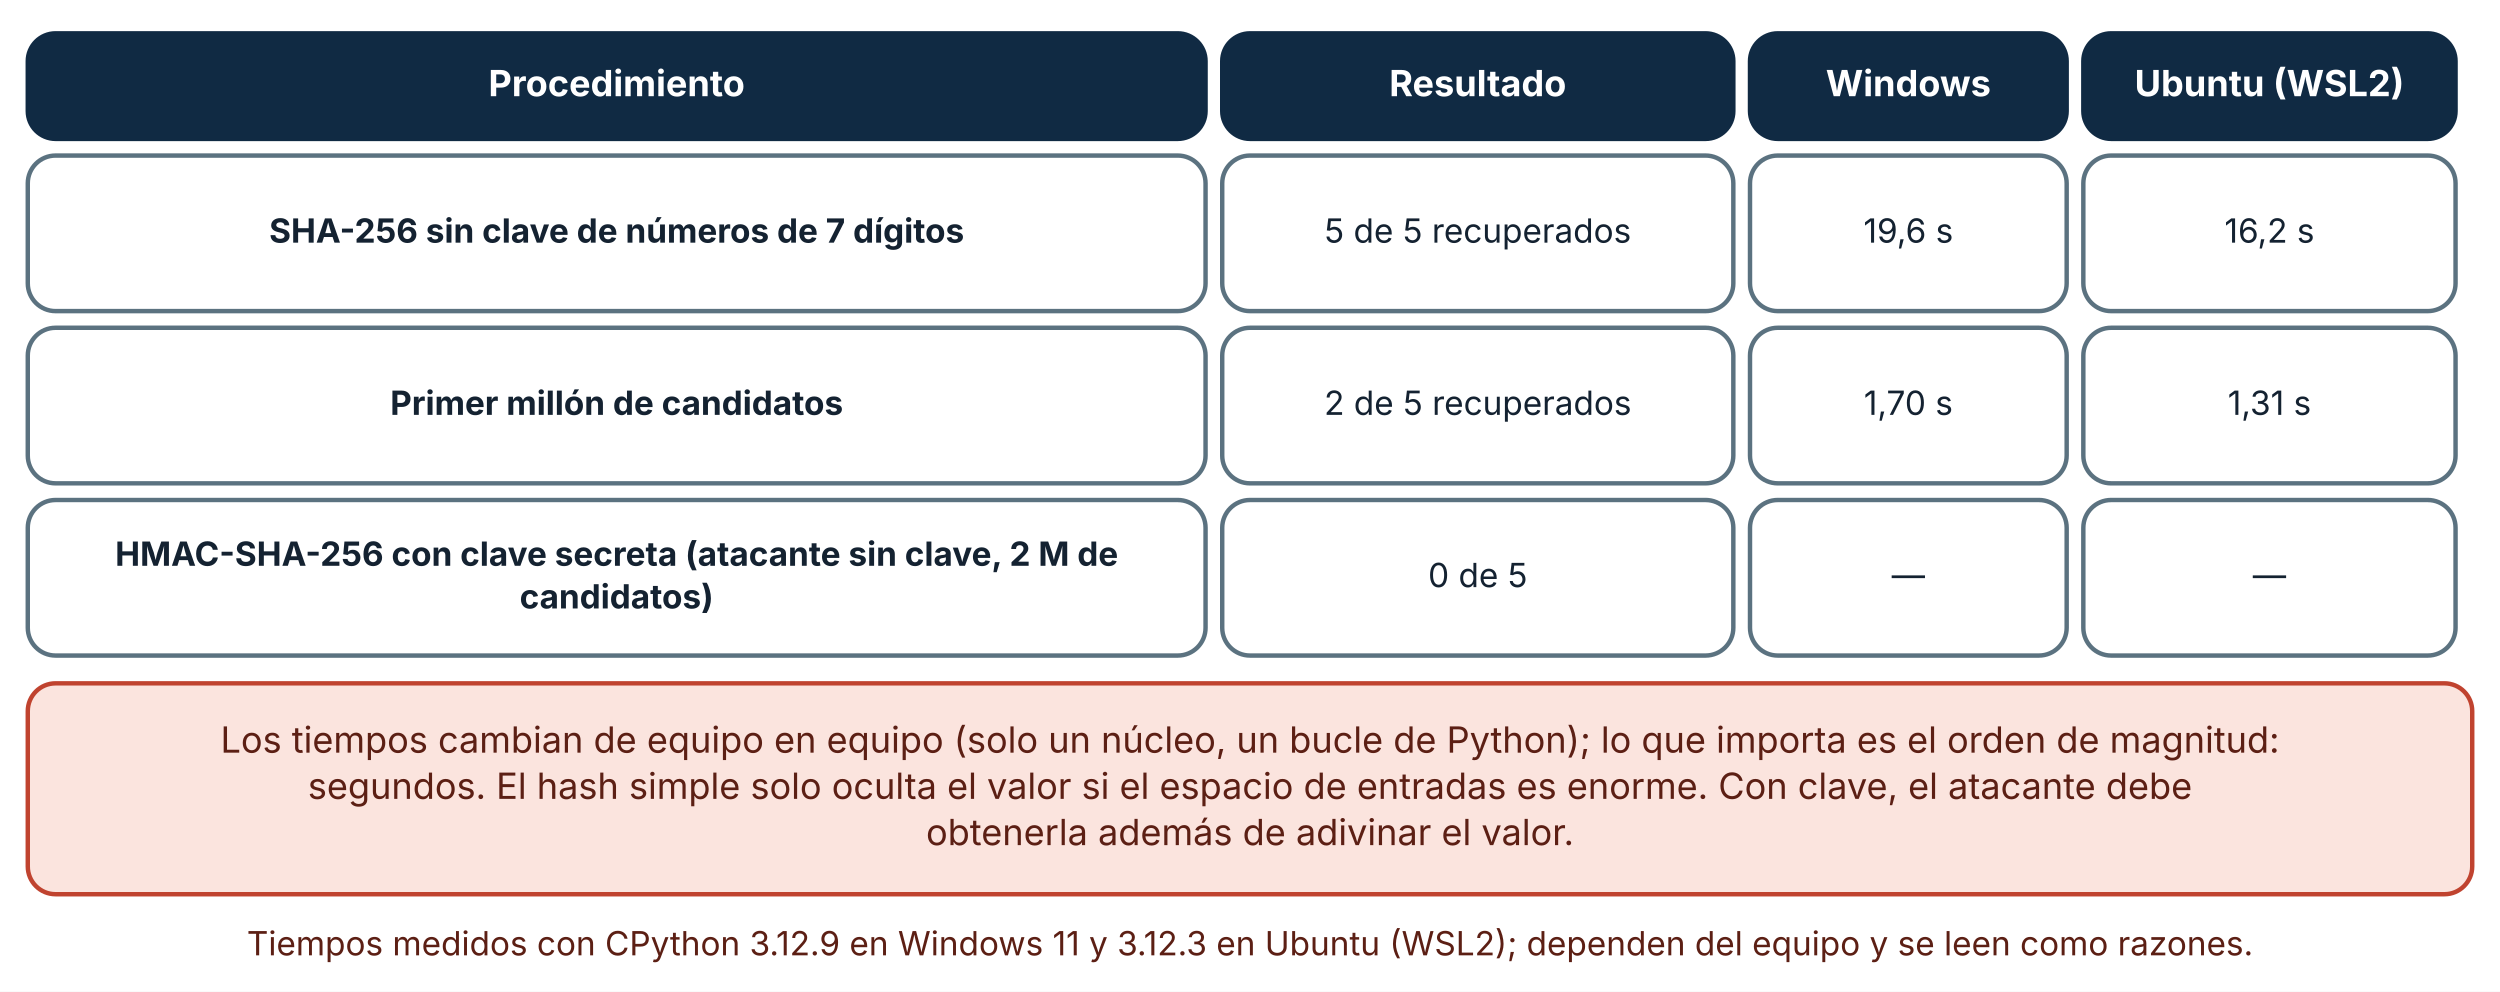
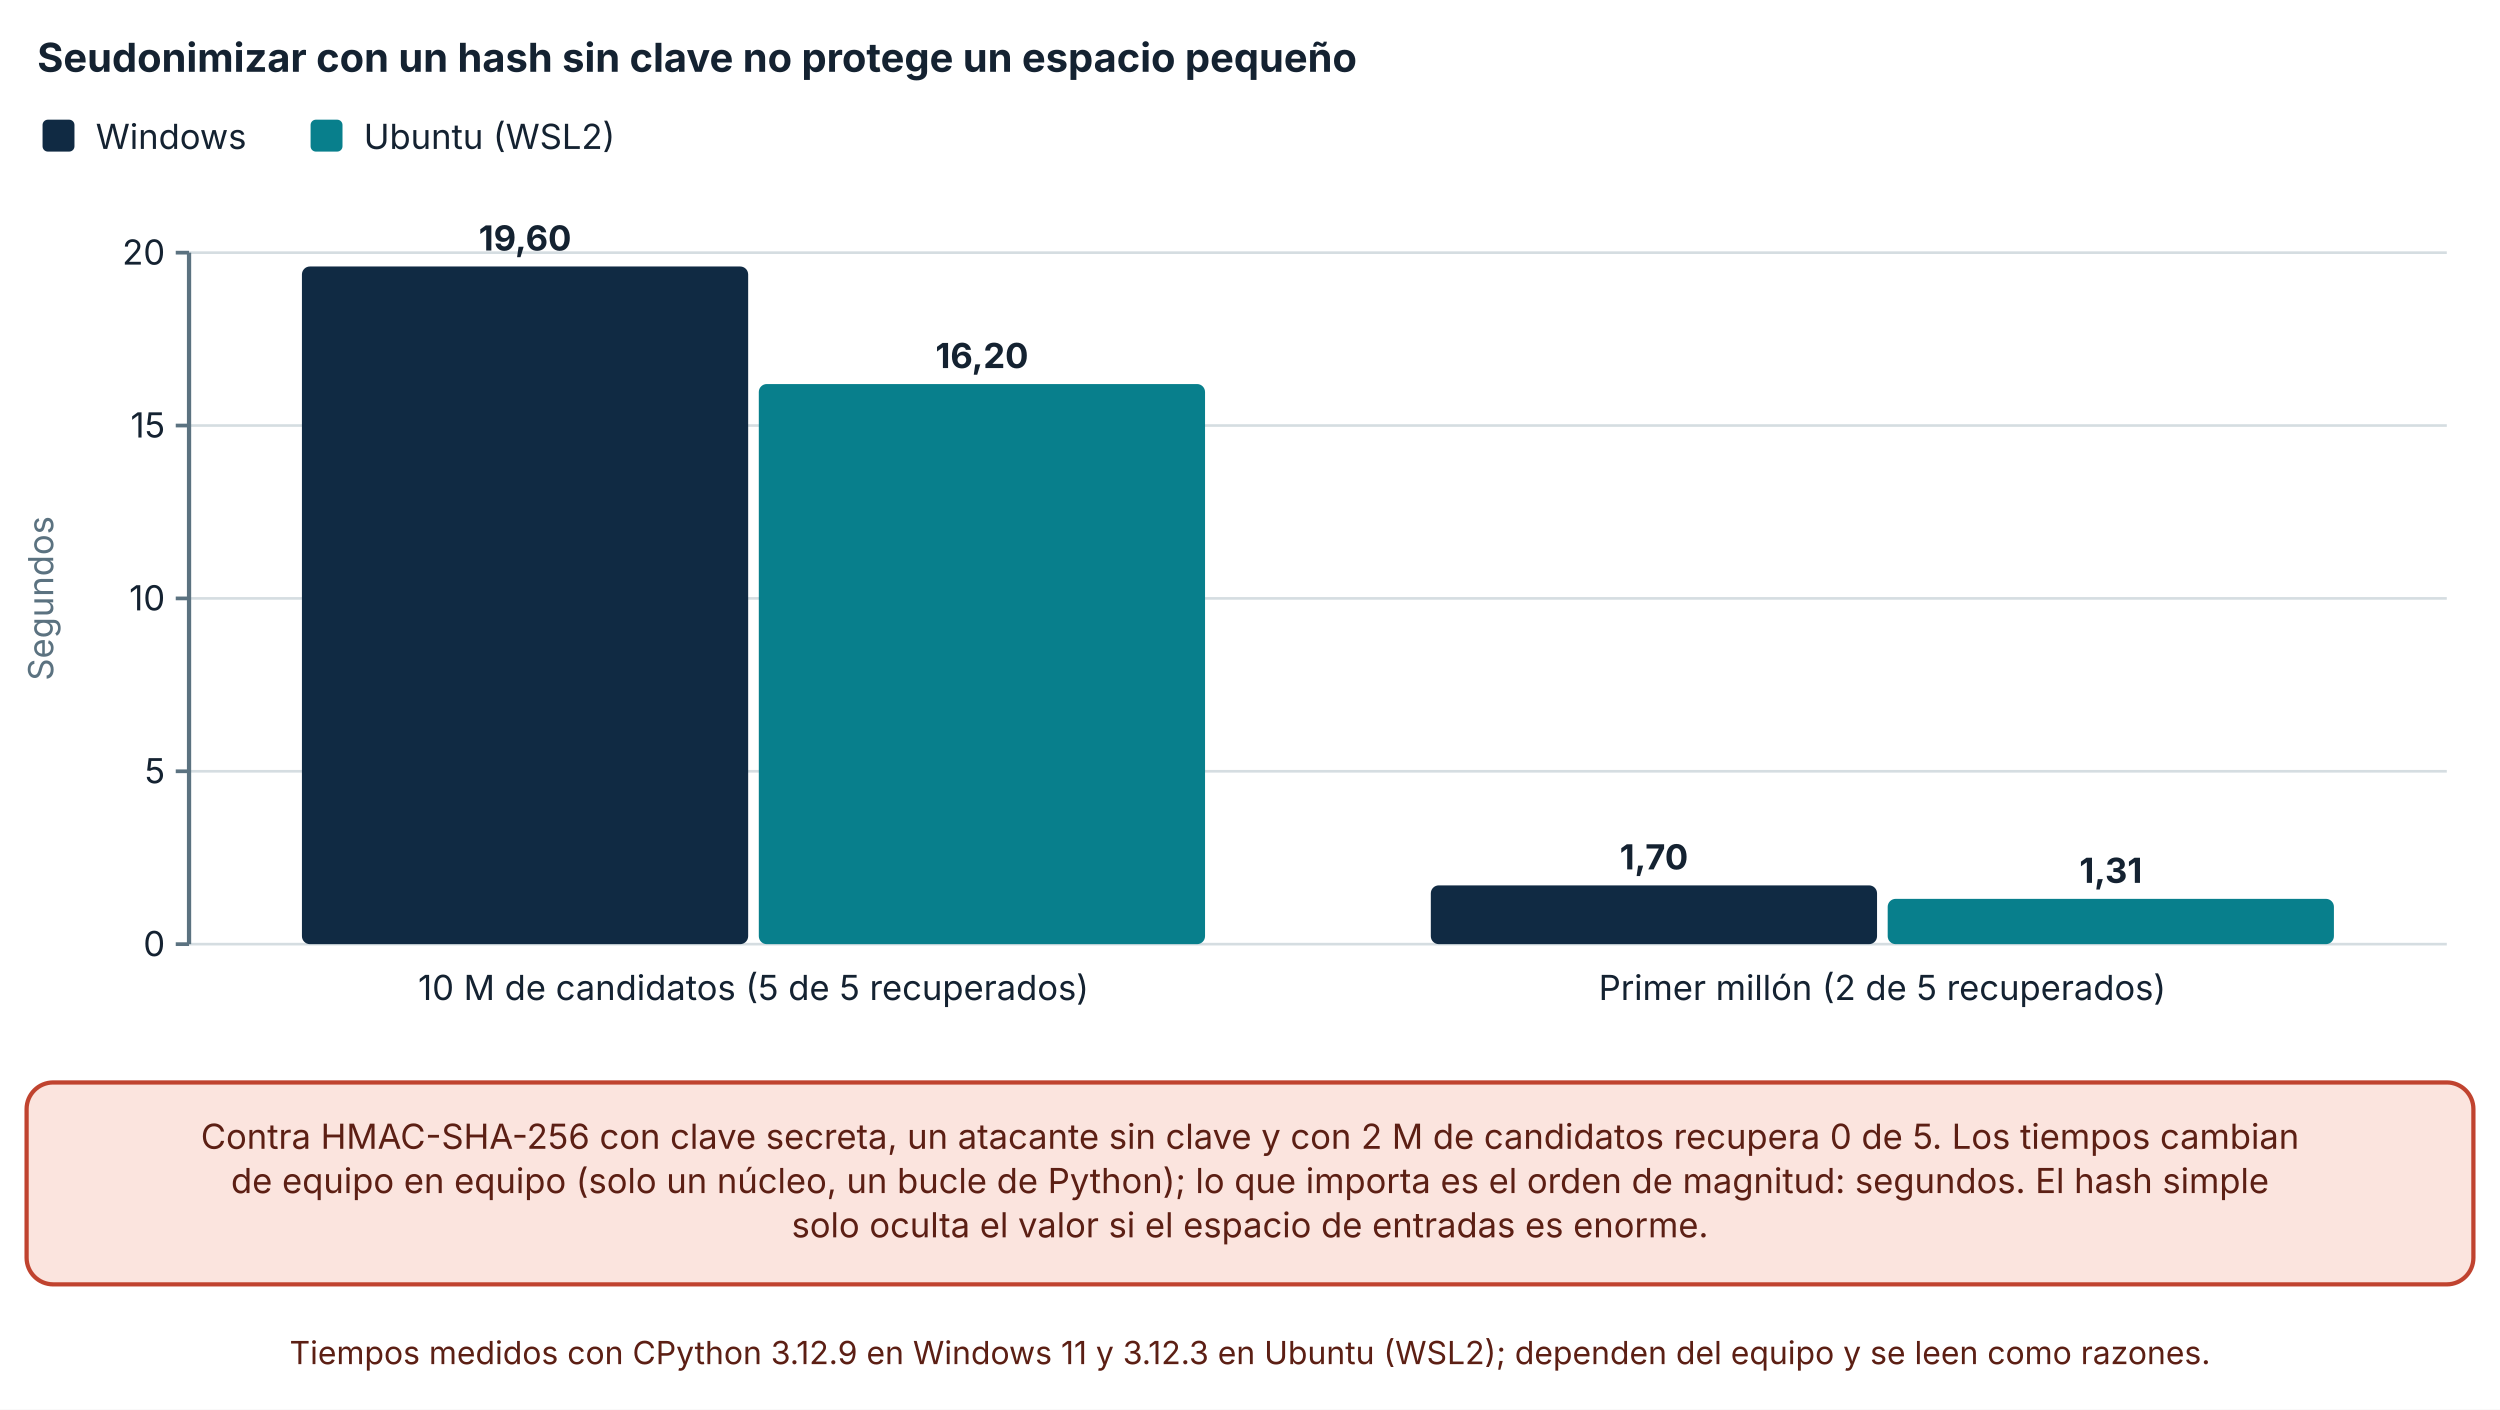
- <svg xmlns="http://www.w3.org/2000/svg" viewBox="0 0 900 357" width="900" height="357" role="img" aria-labelledby="t d" font-family="Inter, 'Segoe UI', system-ui, -apple-system, sans-serif">
+ <svg xmlns="http://www.w3.org/2000/svg" viewBox="0 0 940 530" width="940" height="530" role="img" aria-labelledby="t d" font-family="Inter, 'Segoe UI', system-ui, -apple-system, sans-serif">
  <defs>
    <marker id="arrow" viewBox="0 0 10 10" refX="9" refY="5" markerWidth="8" markerHeight="8" orient="auto-start-reverse">
      <path d="M0,0 L10,5 L0,10 z" fill="#32505f" />
    </marker>
    <marker id="arrow-coral" viewBox="0 0 10 10" refX="9" refY="5" markerWidth="8" markerHeight="8" orient="auto-start-reverse">
      <path d="M0,0 L10,5 L0,10 z" fill="#c0432f" />
    </marker>
  </defs>
-   <rect width="900" height="357" fill="#ffffff" />
-   <rect x="10" y="12" width="424" height="38" rx="10" fill="#102a43" stroke="#102a43" stroke-width="1.6" />
-   <text x="222" y="34.64" font-size="13" text-anchor="middle" font-weight="700" fill="#ffffff">
-     <tspan x="222" dy="0">Procedimiento</tspan>
+   <rect width="940" height="530" fill="#ffffff" />
+   <text x="14" y="27" font-size="15" text-anchor="start" font-weight="700" fill="#142231">
+     <tspan x="14" dy="0">Seudonimizar con un hash sin clave no protege un espacio pequeño</tspan>
  </text>
-   <rect x="440" y="12" width="184" height="38" rx="10" fill="#102a43" stroke="#102a43" stroke-width="1.6" />
-   <text x="532" y="34.64" font-size="13" text-anchor="middle" font-weight="700" fill="#ffffff">
-     <tspan x="532" dy="0">Resultado</tspan>
+   <rect x="16" y="45" width="12" height="12" rx="2" fill="#102a43" />
+   <text x="36" y="56" font-size="13" text-anchor="start" font-weight="400" fill="#142231">
+     <tspan x="36" dy="0">Windows</tspan>
  </text>
-   <rect x="630" y="12" width="114" height="38" rx="10" fill="#102a43" stroke="#102a43" stroke-width="1.6" />
-   <text x="687" y="34.64" font-size="13" text-anchor="middle" font-weight="700" fill="#ffffff">
-     <tspan x="687" dy="0">Windows</tspan>
+   <rect x="116.78" y="45" width="12" height="12" rx="2" fill="#087f8c" />
+   <text x="136.78" y="56" font-size="13" text-anchor="start" font-weight="400" fill="#142231">
+     <tspan x="136.78" dy="0">Ubuntu (WSL2)</tspan>
  </text>
-   <rect x="750" y="12" width="134" height="38" rx="10" fill="#102a43" stroke="#102a43" stroke-width="1.6" />
-   <text x="817" y="34.64" font-size="13" text-anchor="middle" font-weight="700" fill="#ffffff">
-     <tspan x="817" dy="0">Ubuntu (WSL2)</tspan>
+   <line x1="71.08" y1="355" x2="920" y2="355" stroke="#d5dde1" stroke-width="1" />
+   <line x1="66.08" y1="355" x2="71.08" y2="355" stroke="#5b7280" stroke-width="1.4" />
+   <text x="62.08" y="359.5" font-size="13" text-anchor="end" font-weight="400" fill="#142231">
+     <tspan x="62.08" dy="0">0</tspan>
  </text>
-   <rect x="10" y="56" width="424" height="56" rx="10" fill="#ffffff" stroke="#5b7280" stroke-width="1.6" />
-   <text x="222" y="87.36" font-size="12" text-anchor="middle" font-weight="700" fill="#142231">
-     <tspan x="222" dy="0">SHA-256 sin clave de números de 7 dígitos</tspan>
+   <line x1="71.08" y1="290" x2="920" y2="290" stroke="#d5dde1" stroke-width="1" />
+   <line x1="66.08" y1="290" x2="71.08" y2="290" stroke="#5b7280" stroke-width="1.4" />
+   <text x="62.08" y="294.5" font-size="13" text-anchor="end" font-weight="400" fill="#142231">
+     <tspan x="62.08" dy="0">5</tspan>
  </text>
-   <rect x="440" y="56" width="184" height="56" rx="10" fill="#ffffff" stroke="#5b7280" stroke-width="1.6" />
-   <text x="532" y="87.36" font-size="12" text-anchor="middle" font-weight="400" fill="#142231">
-     <tspan x="532" dy="0">5 de 5 recuperados</tspan>
+   <line x1="71.08" y1="225" x2="920" y2="225" stroke="#d5dde1" stroke-width="1" />
+   <line x1="66.08" y1="225" x2="71.08" y2="225" stroke="#5b7280" stroke-width="1.4" />
+   <text x="62.08" y="229.5" font-size="13" text-anchor="end" font-weight="400" fill="#142231">
+     <tspan x="62.08" dy="0">10</tspan>
  </text>
-   <rect x="630" y="56" width="114" height="56" rx="10" fill="#ffffff" stroke="#5b7280" stroke-width="1.6" />
-   <text x="687" y="87.36" font-size="12" text-anchor="middle" font-weight="400" fill="#142231">
-     <tspan x="687" dy="0">19,6 s</tspan>
+   <line x1="71.08" y1="160" x2="920" y2="160" stroke="#d5dde1" stroke-width="1" />
+   <line x1="66.08" y1="160" x2="71.08" y2="160" stroke="#5b7280" stroke-width="1.4" />
+   <text x="62.08" y="164.5" font-size="13" text-anchor="end" font-weight="400" fill="#142231">
+     <tspan x="62.08" dy="0">15</tspan>
  </text>
-   <rect x="750" y="56" width="134" height="56" rx="10" fill="#ffffff" stroke="#5b7280" stroke-width="1.6" />
-   <text x="817" y="87.36" font-size="12" text-anchor="middle" font-weight="400" fill="#142231">
-     <tspan x="817" dy="0">16,2 s</tspan>
+   <line x1="71.08" y1="95" x2="920" y2="95" stroke="#d5dde1" stroke-width="1" />
+   <line x1="66.08" y1="95" x2="71.08" y2="95" stroke="#5b7280" stroke-width="1.4" />
+   <text x="62.08" y="99.5" font-size="13" text-anchor="end" font-weight="400" fill="#142231">
+     <tspan x="62.08" dy="0">20</tspan>
  </text>
-   <rect x="10" y="118" width="424" height="56" rx="10" fill="#ffffff" stroke="#5b7280" stroke-width="1.6" />
-   <text x="222" y="149.36" font-size="12" text-anchor="middle" font-weight="700" fill="#142231">
-     <tspan x="222" dy="0">Primer millón de candidatos</tspan>
+   <line x1="71.08" y1="95" x2="71.08" y2="355" stroke="#5b7280" stroke-width="1.6" />
+   <text x="20" y="225" font-size="13" text-anchor="middle" font-weight="400" fill="#5b7280" transform="rotate(-90 20 225)">Segundos</text>
+   <rect x="113.526" y="100.2" width="167.784" height="254.8" rx="3" fill="#102a43" />
+   <text x="197.418" y="94.2" font-size="13" text-anchor="middle" font-weight="700" fill="#142231">
+     <tspan x="197.418" dy="0">19,60</tspan>
  </text>
-   <rect x="440" y="118" width="184" height="56" rx="10" fill="#ffffff" stroke="#5b7280" stroke-width="1.6" />
-   <text x="532" y="149.36" font-size="12" text-anchor="middle" font-weight="400" fill="#142231">
-     <tspan x="532" dy="0">2 de 5 recuperados</tspan>
+   <rect x="285.31" y="144.4" width="167.784" height="210.6" rx="3" fill="#087f8c" />
+   <text x="369.202" y="138.4" font-size="13" text-anchor="middle" font-weight="700" fill="#142231">
+     <tspan x="369.202" dy="0">16,20</tspan>
  </text>
-   <rect x="630" y="118" width="114" height="56" rx="10" fill="#ffffff" stroke="#5b7280" stroke-width="1.6" />
-   <text x="687" y="149.36" font-size="12" text-anchor="middle" font-weight="400" fill="#142231">
-     <tspan x="687" dy="0">1,70 s</tspan>
+   <text x="283.31" y="376" font-size="13" text-anchor="middle" font-weight="400" fill="#142231">
+     <tspan x="283.31" dy="0">10 M de candidatos (5 de 5 recuperados)</tspan>
  </text>
-   <rect x="750" y="118" width="134" height="56" rx="10" fill="#ffffff" stroke="#5b7280" stroke-width="1.6" />
-   <text x="817" y="149.36" font-size="12" text-anchor="middle" font-weight="400" fill="#142231">
-     <tspan x="817" dy="0">1,31 s</tspan>
+   <rect x="537.986" y="332.9" width="167.784" height="22.1" rx="3" fill="#102a43" />
+   <text x="621.878" y="326.9" font-size="13" text-anchor="middle" font-weight="700" fill="#142231">
+     <tspan x="621.878" dy="0">1,70</tspan>
  </text>
-   <rect x="10" y="180" width="424" height="56" rx="10" fill="#ffffff" stroke="#5b7280" stroke-width="1.6" />
-   <text x="222" y="203.68" font-size="12" text-anchor="middle" font-weight="700" fill="#142231">
-     <tspan x="222" dy="0">HMAC-SHA-256 con clave secreta (atacante sin clave, 2 M de</tspan>
+   <rect x="709.77" y="337.97" width="167.784" height="17.03" rx="3" fill="#087f8c" />
+   <text x="793.662" y="331.97" font-size="13" text-anchor="middle" font-weight="700" fill="#142231">
+     <tspan x="793.662" dy="0">1,31</tspan>
  </text>
-   <text x="222" y="219.04" font-size="12" text-anchor="middle" font-weight="700" fill="#142231">
-     <tspan x="222" dy="0">candidatos)</tspan>
+   <text x="707.77" y="376" font-size="13" text-anchor="middle" font-weight="400" fill="#142231">
+     <tspan x="707.77" dy="0">Primer millón (2 de 5 recuperados)</tspan>
  </text>
-   <rect x="440" y="180" width="184" height="56" rx="10" fill="#ffffff" stroke="#5b7280" stroke-width="1.6" />
-   <text x="532" y="211.36" font-size="12" text-anchor="middle" font-weight="400" fill="#142231">
-     <tspan x="532" dy="0">0 de 5</tspan>
+   <rect x="10" y="407" width="920" height="75.92" rx="10" fill="#fbe4de" stroke="#c0432f" stroke-width="1.6" />
+   <text x="470" y="431.96" font-size="13" text-anchor="middle" font-weight="400" fill="#5c1f14">
+     <tspan x="470" dy="0">Contra HMAC-SHA-256 con clave secreta, un atacante sin clave y con 2 M de candidatos recupera 0 de 5. Los tiempos cambian</tspan>
  </text>
-   <rect x="630" y="180" width="114" height="56" rx="10" fill="#ffffff" stroke="#5b7280" stroke-width="1.6" />
-   <text x="687" y="211.36" font-size="12" text-anchor="middle" font-weight="400" fill="#142231">
-     <tspan x="687" dy="0">—</tspan>
+   <text x="470" y="448.6" font-size="13" text-anchor="middle" font-weight="400" fill="#5c1f14">
+     <tspan x="470" dy="0">de equipo en equipo (solo un núcleo, un bucle de Python); lo que importa es el orden de magnitud: segundos. El hash simple</tspan>
  </text>
-   <rect x="750" y="180" width="134" height="56" rx="10" fill="#ffffff" stroke="#5b7280" stroke-width="1.6" />
-   <text x="817" y="211.36" font-size="12" text-anchor="middle" font-weight="400" fill="#142231">
-     <tspan x="817" dy="0">—</tspan>
+   <text x="470" y="465.24" font-size="13" text-anchor="middle" font-weight="400" fill="#5c1f14">
+     <tspan x="470" dy="0">solo oculta el valor si el espacio de entradas es enorme.</tspan>
  </text>
-   <rect x="10" y="246" width="880" height="75.92" rx="10" fill="#fbe4de" stroke="#c0432f" stroke-width="1.6" />
-   <text x="450" y="270.96" font-size="13" text-anchor="middle" font-weight="400" fill="#5c1f14">
-     <tspan x="450" dy="0">Los tiempos cambian de equipo en equipo (solo un núcleo, un bucle de Python); lo que importa es el orden de magnitud:</tspan>
-   </text>
-   <text x="450" y="287.6" font-size="13" text-anchor="middle" font-weight="400" fill="#5c1f14">
-     <tspan x="450" dy="0">segundos. El hash simple solo oculta el valor si el espacio de entradas es enorme. Con clave, el atacante debe</tspan>
-   </text>
-   <text x="450" y="304.24" font-size="13" text-anchor="middle" font-weight="400" fill="#5c1f14">
-     <tspan x="450" dy="0">obtenerla además de adivinar el valor.</tspan>
-   </text>
-   <text x="450" y="343.92" font-size="12" text-anchor="middle" font-weight="400" fill="#5c1f14">
-     <tspan x="450" dy="0">Tiempos medidos con CPython 3.12.9 en Windows 11 y 3.12.3 en Ubuntu (WSL2); dependen del equipo y se leen como razones.</tspan>
+   <text x="470" y="512.92" font-size="12" text-anchor="middle" font-weight="400" fill="#5c1f14">
+     <tspan x="470" dy="0">Tiempos medidos con CPython 3.12.9 en Windows 11 y 3.12.3 en Ubuntu (WSL2); dependen del equipo y se leen como razones.</tspan>
  </text>
</svg>
